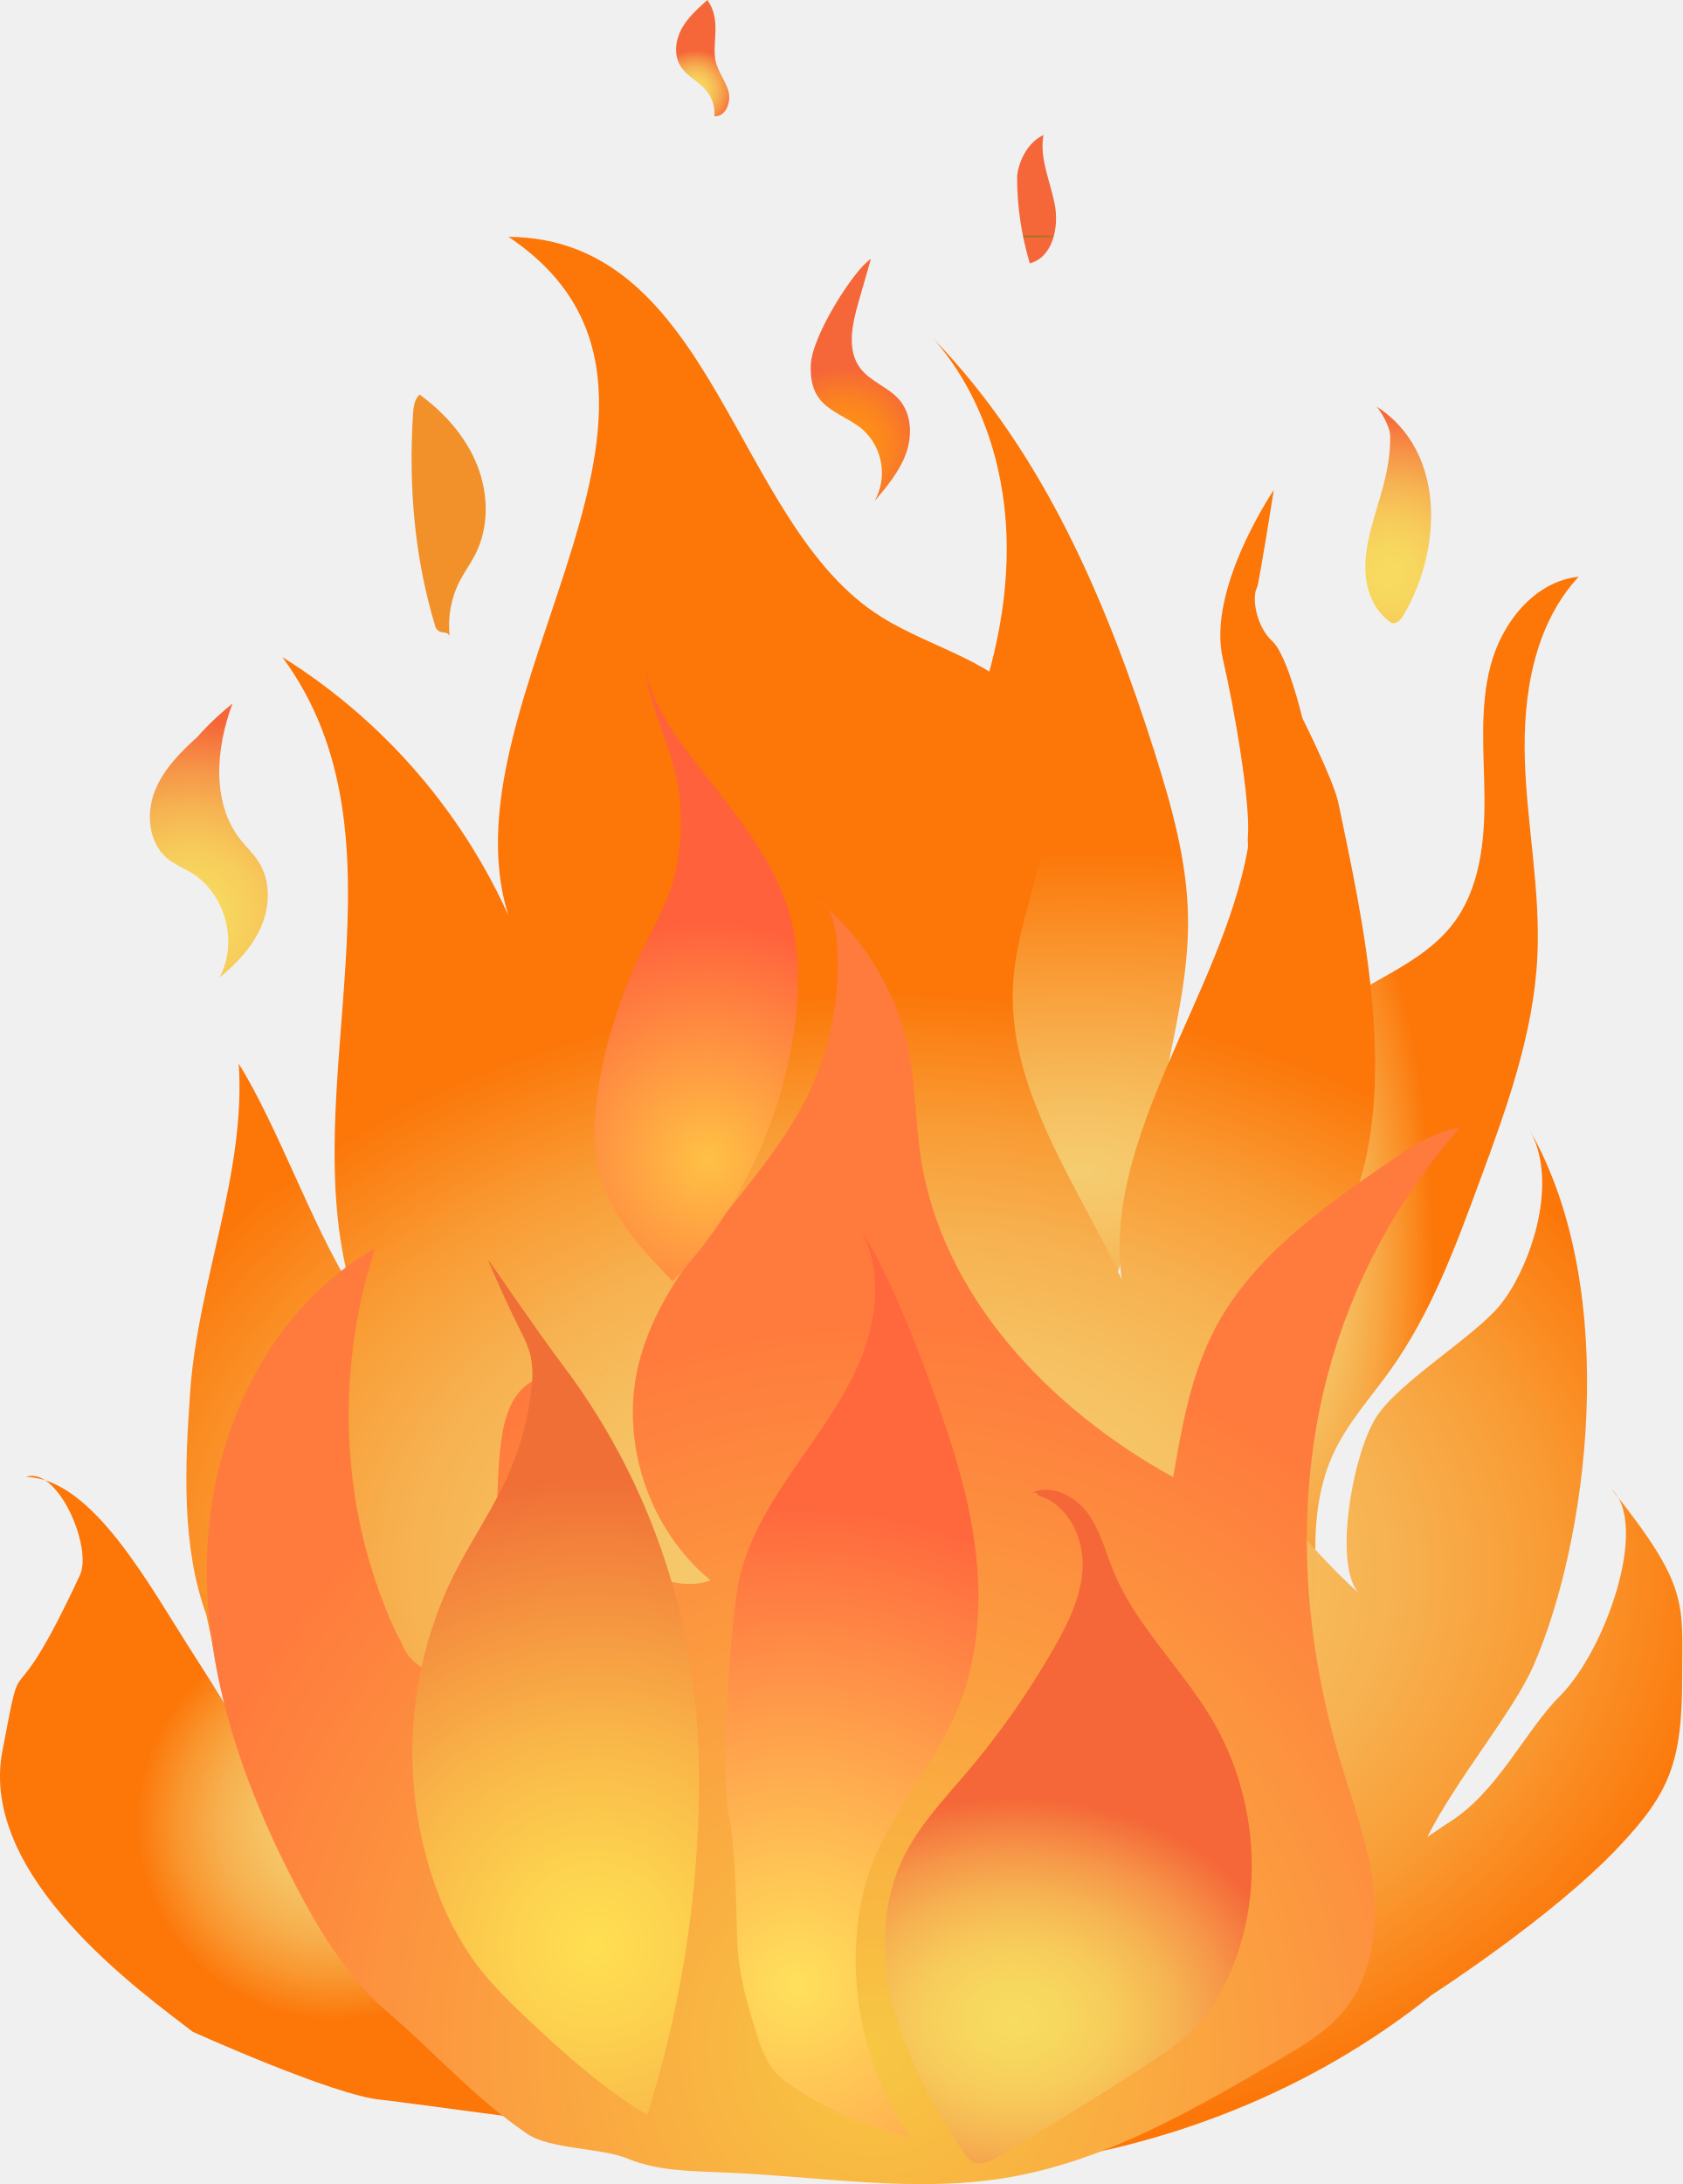
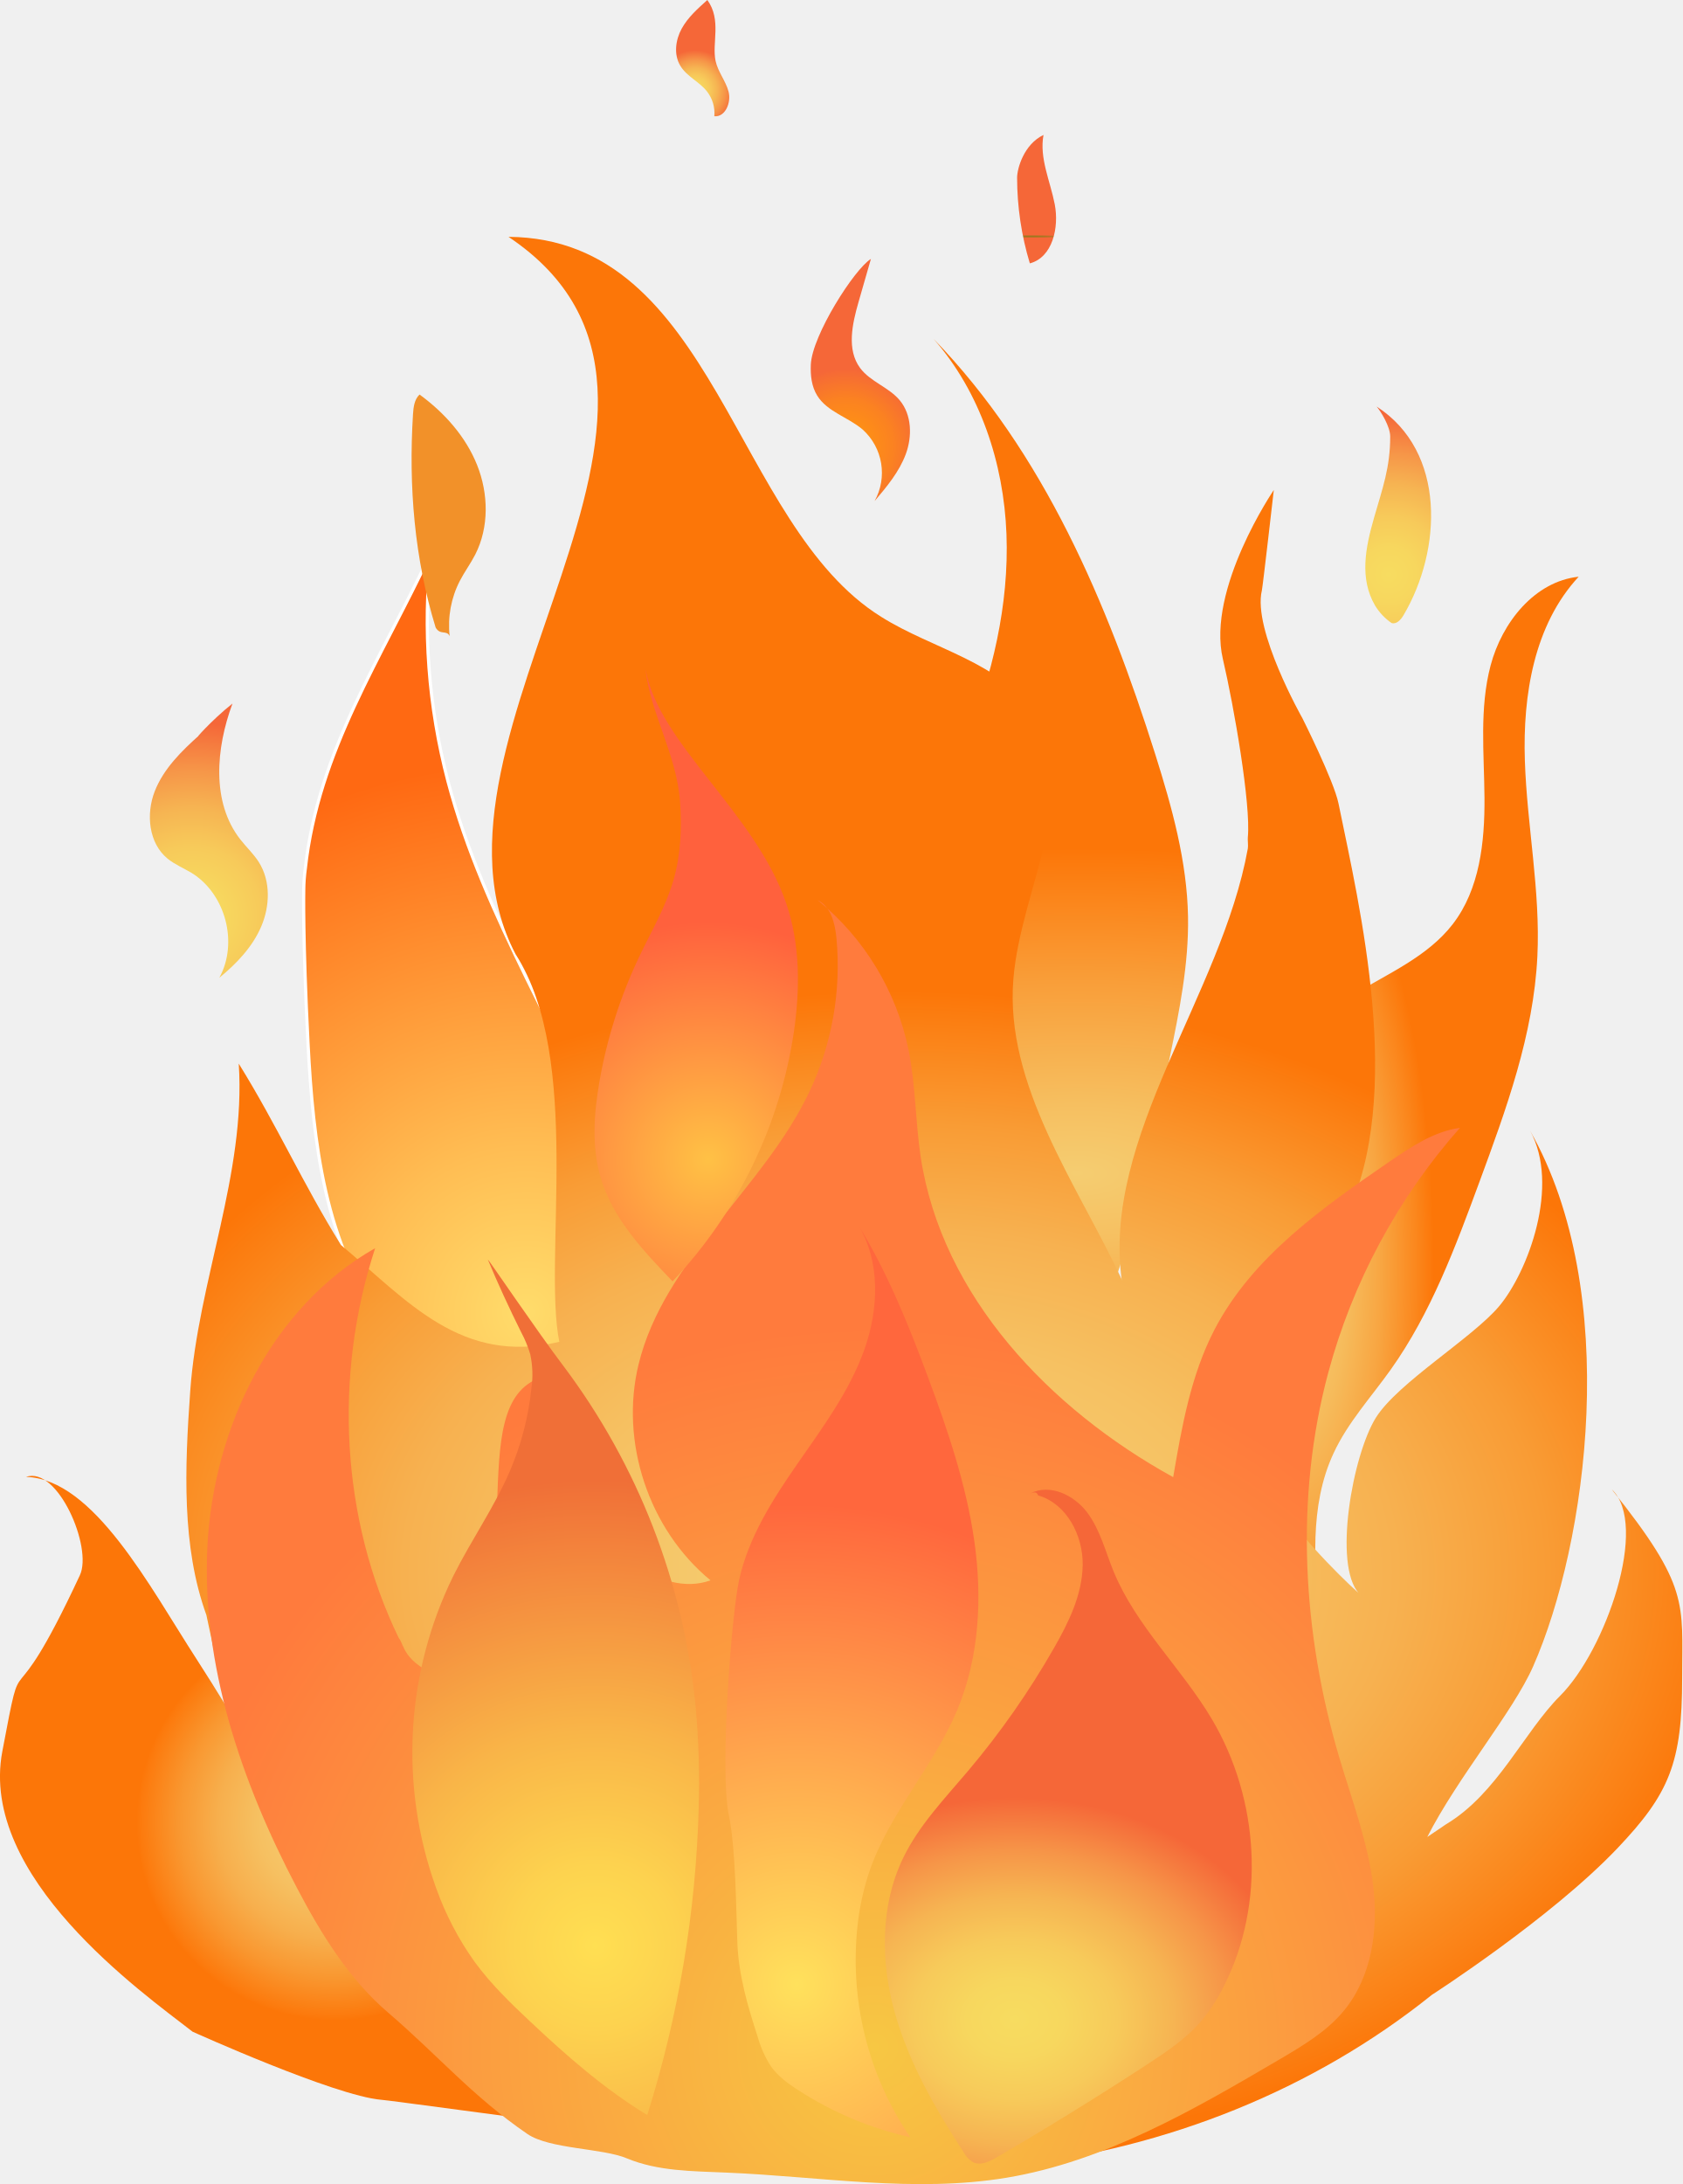
<svg xmlns="http://www.w3.org/2000/svg" xmlns:xlink="http://www.w3.org/1999/xlink" viewBox="0 0 528.4 685.71">
  <defs>
-     <radialGradient id="radial-gradient" cx="965.38" cy="550.02" r="243.09" gradientTransform="translate(0 286.5) scale(1 0.42)" gradientUnits="userSpaceOnUse">
-       <stop offset="0" stop-color="#f5cd71" />
-       <stop offset="0.2" stop-color="#f6c061" />
-       <stop offset="0.59" stop-color="#f99e39" />
-       <stop offset="1" stop-color="#fc7608" />
-     </radialGradient>
-     <radialGradient id="radial-gradient-2" cx="1034.65" cy="546.62" r="42.91" gradientTransform="translate(0 -1223.87) scale(1 3.24)" gradientUnits="userSpaceOnUse">
+     <radialGradient id="radial-gradient" cx="1034.65" cy="546.62" r="42.91" gradientTransform="translate(0 -1223.87) scale(1 3.24)" gradientUnits="userSpaceOnUse">
      <stop offset="0" stop-color="#f5cd71" />
      <stop offset="0.17" stop-color="#f5c86b" />
      <stop offset="0.38" stop-color="#f6bb5b" />
      <stop offset="0.62" stop-color="#f8a541" />
      <stop offset="0.87" stop-color="#fb871d" />
      <stop offset="1" stop-color="#fc7608" />
    </radialGradient>
-     <radialGradient id="radial-gradient-3" cx="732.27" cy="721.23" r="62.19" gradientUnits="userSpaceOnUse">
+     <radialGradient id="radial-gradient-2" cx="965.38" cy="550.02" r="243.09" gradientTransform="translate(0 286.5) scale(1 0.42)" gradientUnits="userSpaceOnUse">
+       <stop offset="0" stop-color="#f5cd71" />
+       <stop offset="0.2" stop-color="#f6c061" />
+       <stop offset="0.59" stop-color="#f99e39" />
+       <stop offset="1" stop-color="#fc7608" />
+     </radialGradient>
+     <radialGradient id="radial-gradient-3" cx="792.46" cy="561.15" r="172.36" gradientUnits="userSpaceOnUse">
+       <stop offset="0" stop-color="#ffdc6b" />
+       <stop offset="0.3" stop-color="#ffbd53" />
+       <stop offset="0.95" stop-color="#ff6f17" />
+       <stop offset="1" stop-color="#ff6912" />
+     </radialGradient>
+     <radialGradient id="radial-gradient-4" cx="732.27" cy="721.23" r="62.19" gradientUnits="userSpaceOnUse">
      <stop offset="0" stop-color="#f5cd71" />
      <stop offset="0.2" stop-color="#f5ca6d" />
      <stop offset="0.39" stop-color="#f6c061" />
      <stop offset="0.59" stop-color="#f7af4d" />
      <stop offset="0.78" stop-color="#f99831" />
      <stop offset="0.98" stop-color="#fc7a0d" />
      <stop offset="1" stop-color="#fc7608" />
    </radialGradient>
-     <radialGradient id="radial-gradient-4" cx="909.85" cy="657.78" r="264.37" gradientTransform="translate(0 188.78) scale(1 0.69)" gradientUnits="userSpaceOnUse">
+     <radialGradient id="radial-gradient-5" cx="909.85" cy="657.78" r="264.37" gradientTransform="translate(0 188.78) scale(1 0.69)" gradientUnits="userSpaceOnUse">
      <stop offset="0" stop-color="#f5cd71" />
      <stop offset="0.21" stop-color="#f5ca6d" />
      <stop offset="0.4" stop-color="#f6c162" />
      <stop offset="0.59" stop-color="#f7b150" />
      <stop offset="0.77" stop-color="#f99c35" />
      <stop offset="0.94" stop-color="#fb8014" />
      <stop offset="1" stop-color="#fc7608" />
    </radialGradient>
-     <radialGradient id="radial-gradient-5" cx="901.77" cy="791.9" r="226.23" gradientUnits="userSpaceOnUse">
+     <radialGradient id="radial-gradient-6" cx="901.77" cy="791.9" r="226.23" gradientUnits="userSpaceOnUse">
      <stop offset="0" stop-color="#f7c743" />
      <stop offset="1" stop-color="#ff7b3d" />
    </radialGradient>
-     <radialGradient id="radial-gradient-6" cx="849.56" cy="513.1" r="74.58" gradientUnits="userSpaceOnUse">
-       <stop offset="0" stop-color="#ffc145" />
-       <stop offset="1" stop-color="#ff613d" />
-     </radialGradient>
-     <radialGradient id="radial-gradient-7" cx="814.08" cy="759.97" r="146.16" gradientUnits="userSpaceOnUse">
-       <stop offset="0" stop-color="#ffdf52" />
-       <stop offset="0.17" stop-color="#fdd34f" />
-       <stop offset="0.46" stop-color="#f9b548" />
-       <stop offset="0.85" stop-color="#f3833c" />
-       <stop offset="1" stop-color="#f06f37" />
-     </radialGradient>
-     <radialGradient id="radial-gradient-8" cx="945.87" cy="782.06" r="89.24" gradientTransform="translate(0 173.11) scale(1 0.78)" gradientUnits="userSpaceOnUse">
+     <radialGradient id="radial-gradient-7" cx="945.87" cy="782.06" r="89.24" gradientTransform="translate(0 173.11) scale(1 0.78)" gradientUnits="userSpaceOnUse">
      <stop offset="0" stop-color="#f7dc60" />
      <stop offset="0.17" stop-color="#f7d75e" />
      <stop offset="0.36" stop-color="#f7ca5a" />
      <stop offset="0.56" stop-color="#f6b452" />
      <stop offset="0.76" stop-color="#f69548" />
      <stop offset="0.97" stop-color="#f56d3a" />
      <stop offset="1" stop-color="#f56738" />
    </radialGradient>
-     <radialGradient id="radial-gradient-9" cx="877.44" cy="772.13" r="150.81" gradientUnits="userSpaceOnUse">
+     <radialGradient id="radial-gradient-8" cx="877.44" cy="772.13" r="150.81" gradientUnits="userSpaceOnUse">
      <stop offset="0" stop-color="#ffe15c" />
      <stop offset="1" stop-color="#ff673d" />
    </radialGradient>
-     <radialGradient id="radial-gradient-10" cx="687.36" cy="436.7" r="60.71" gradientTransform="matrix(1, 0, 0, 1, 0, 0)" xlink:href="#radial-gradient-8" />
-     <radialGradient id="radial-gradient-11" cx="1063.3" cy="329.48" r="50.39" gradientTransform="matrix(1, 0, 0, 1, 0, 0)" xlink:href="#radial-gradient-8" />
-     <radialGradient id="radial-gradient-12" cx="892.82" cy="289.3" r="24.45" gradientUnits="userSpaceOnUse">
-       <stop offset="0" stop-color="#ff9412" />
-       <stop offset="0.29" stop-color="#fe8f16" />
-       <stop offset="0.61" stop-color="#fb8221" />
-       <stop offset="0.94" stop-color="#f66c34" />
-       <stop offset="1" stop-color="#f56738" />
+     <radialGradient id="radial-gradient-9" cx="849.56" cy="513.1" r="74.58" gradientUnits="userSpaceOnUse">
+       <stop offset="0" stop-color="#ffc145" />
+       <stop offset="1" stop-color="#ff613d" />
    </radialGradient>
-     <radialGradient id="radial-gradient-13" cx="845.42" cy="177.41" r="12.55" gradientTransform="matrix(1, 0, 0, 1, 0, 0)" xlink:href="#radial-gradient-8" />
-     <radialGradient id="radial-gradient-14" cx="950.93" cy="222.71" r="11.12" gradientTransform="translate(0 214.44) scale(1 0.04)" gradientUnits="userSpaceOnUse">
+     <radialGradient id="radial-gradient-10" cx="814.08" cy="759.97" r="146.16" gradientUnits="userSpaceOnUse">
+       <stop offset="0" stop-color="#ffdf52" />
+       <stop offset="0.17" stop-color="#fdd34f" />
+       <stop offset="0.46" stop-color="#f9b548" />
+       <stop offset="0.85" stop-color="#f3833c" />
+       <stop offset="1" stop-color="#f06f37" />
+     </radialGradient>
+     <radialGradient id="radial-gradient-11" cx="845.42" cy="177.41" r="12.55" gradientTransform="matrix(1, 0, 0, 1, 0, 0)" xlink:href="#radial-gradient-7" />
+     <radialGradient id="radial-gradient-12" cx="950.93" cy="222.71" r="11.12" gradientTransform="translate(0 214.44) scale(1 0.04)" gradientUnits="userSpaceOnUse">
      <stop offset="0" stop-color="#9c781f" />
      <stop offset="0.2" stop-color="#a17720" />
      <stop offset="0.42" stop-color="#ae7524" />
      <stop offset="0.65" stop-color="#c4702a" />
      <stop offset="0.88" stop-color="#e36a33" />
      <stop offset="1" stop-color="#f56738" />
    </radialGradient>
+     <radialGradient id="radial-gradient-13" cx="892.82" cy="289.3" r="24.45" gradientUnits="userSpaceOnUse">
+       <stop offset="0" stop-color="#ff9412" />
+       <stop offset="0.29" stop-color="#fe8f16" />
+       <stop offset="0.61" stop-color="#fb8221" />
+       <stop offset="0.94" stop-color="#f66c34" />
+       <stop offset="1" stop-color="#f56738" />
+     </radialGradient>
+     <radialGradient id="radial-gradient-14" cx="687.36" cy="436.7" r="60.71" gradientTransform="matrix(1, 0, 0, 1, 0, 0)" xlink:href="#radial-gradient-7" />
+     <radialGradient id="radial-gradient-15" cx="1063.3" cy="329.48" r="50.39" gradientTransform="matrix(1, 0, 0, 1, 0, 0)" xlink:href="#radial-gradient-7" />
  </defs>
-   <g id="background">
-     <path d="M911.45,447.55c-1.56-23,10.48-44.38,19.07-65.78,8.29-20.64,13.6-42.76,12.75-65s-8.22-44.57-22.9-61.27C955,291.2,975,338.5,990,385.94c5.24,16.62,10,33.65,10.29,51.07.25,14.85-2.74,29.54-5.73,44.08-6,29.41-12.11,59-23.15,86.93a270.07,270.07,0,0,1-58.89-107.9Z" transform="translate(-627.19 -149.11)" fill="url(#radial-gradient)" />
-     <path d="M1052.15,461.42c11-6.7,23.38-11.95,31.24-22.11,8.52-11,10.1-25.81,10-39.73s-1.64-28.1,1.93-41.56,13.81-26.38,27.65-27.84c-14,15.08-17.57,37.13-16.9,57.69s4.93,41,3.93,61.52c-1.18,24.48-9.76,47.92-18.24,70.92-7.52,20.4-15.19,41.06-27.79,58.78-6.18,8.69-13.54,16.67-18,26.34-7.69,16.56-6,35.75-4.19,53.92a224,224,0,0,1-37.23-81.91c-4.94-21.73-6.47-45.12,1.83-65.8,6.31-15.74,17.94-28.86,31.1-39.56Z" transform="translate(-627.19 -149.11)" fill="url(#radial-gradient-2)" />
-     <path d="M687.67,787c-15.81-12.27-67.21-48.61-59.75-88,7.14-37.69,1-5.2,24.36-55.32,4.07-8.72-7-34.35-16.9-30.87,21.26.69,38.79,34.43,53.54,57.21,26.29,40.6,30.08,58.9,86.91,92.06,10.87,6.34,108.47,53.85,116.77,63.3,3,3.47-140.72-16.65-145.66-17C732.32,807.18,687.67,787,687.67,787Z" transform="translate(-627.19 -149.11)" fill="url(#radial-gradient-3)" />
+   <g id="background4">
+     <path d="M1052.15,461.42c11-6.7,23.38-11.95,31.24-22.11,8.52-11,10.1-25.81,10-39.73s-1.64-28.1,1.93-41.56,13.81-26.38,27.65-27.84c-14,15.08-17.57,37.13-16.9,57.69s4.93,41,3.93,61.52c-1.18,24.48-9.76,47.92-18.24,70.92-7.52,20.4-15.19,41.06-27.79,58.78-6.18,8.69-13.54,16.67-18,26.34-7.69,16.56-6,35.75-4.19,53.92a224,224,0,0,1-37.23-81.91c-4.94-21.73-6.47-45.12,1.83-65.8,6.31-15.74,17.94-28.86,31.1-39.56Z" transform="translate(-627.19 -149.11)" fill="url(#radial-gradient)" />
+   </g>
+   <g id="background3">
+     <path d="M911.45,447.55c-1.56-23,10.48-44.38,19.07-65.78,8.29-20.64,13.6-42.76,12.75-65s-8.22-44.57-22.9-61.27C955,291.2,975,338.5,990,385.94c5.24,16.62,10,33.65,10.29,51.07.25,14.85-2.74,29.54-5.73,44.08-6,29.41-12.11,59-23.15,86.93a270.07,270.07,0,0,1-58.89-107.9Z" transform="translate(-627.19 -149.11)" fill="url(#radial-gradient-2)" />
+   </g>
+   <g id="background2">
+     <path d="M723.93,476.79c1.58,30.85,5.26,63.42,23.92,88,7,9.29,16.83,17.44,28.42,18.62,13.09,1.33,25.38-6.39,35.13-15.21,5.47-4.94,10.66-10.54,13.13-17.48,3.88-10.92.35-23-3.82-33.8-16-41.57-41.5-79.46-52.84-122.53a197.9,197.9,0,0,1-5.32-71.84c-15.78,33.68-35.41,62.29-39.48,99.26a52.1,52.1,0,0,0-.49,6.64S722.23,443.71,723.93,476.79Z" transform="translate(-627.19 -149.11)" stroke="#fff" stroke-miterlimit="10" fill="url(#radial-gradient-3)" />
+   </g>
+   <g id="background1">
+     <path d="M687.67,787c-15.81-12.27-67.21-48.61-59.75-88,7.14-37.69,1-5.2,24.36-55.32,4.07-8.72-7-34.35-16.9-30.87,21.26.69,38.79,34.43,53.54,57.21,26.29,40.6,30.08,58.9,86.91,92.06,10.87,6.34,108.47,53.85,116.77,63.3,3,3.47-140.72-16.65-145.66-17C732.32,807.18,687.67,787,687.67,787Z" transform="translate(-627.19 -149.11)" fill="url(#radial-gradient-4)" />
  </g>
  <g id="main">
-     <path d="M979.51,551.34c-6.37-45.32,31.29-89.83,39.56-135.83.16-.86-.08-2.63,0-3.5,1-10.34-4.36-41.15-7.84-56-5.15-22,16-53.06,16-53.06s-4.67,29.49-5.25,30.54c-1.82,3.28-.18,12.46,4.75,16.91,4.78,4.32,9.47,24.19,9.47,24.19s9.88,19.64,11.34,26.76c6.65,32.52,20.84,91.48,2.39,129.77-6.76,14-22.53,27.22-22.53,58.12,0,10.39-2.81,20.36,3.91,34.6,3.66,7.76,22.42,25.72,22.87,25.59H1054c-8.2-8.85-2.06-43.48,5.3-55.24,6.93-11,30.33-25,38.72-35,9-10.73,19.24-37.88,9.64-55.16,29,50.93,18,129.81,1,168.3-6.37,14.41-23.7,34.81-33.24,53.54l5.91-4c16.11-9.63,24.41-28.92,35.82-40.33,14.32-14.32,28-53.7,16.21-64.82,24.5,30.68,22.11,35.56,22.11,59.27,0,26.57-4,36.25-20.34,53.43-20.92,22-58.25,46-58.25,46-74.71,60-184.31,72.64-270.73,31.31-39.7-19-75-49.73-95.22-88.35a159.41,159.41,0,0,1-12.39-31l-.14-1.31L692,656.16c-7.79-21.47-6.8-46-5.07-70.28,2.45-34.55,17.53-68.27,15.24-102.82,12.21,19.69,22.89,50.39,35.1,70.08-17.72-63.45,20.69-140.66-21.43-197.74a186.16,186.16,0,0,1,75.27,91.3c-36.09-68.78,73.23-171.4-4.23-223.23,64.9.46,70.56,90.4,117.06,119.31C920.19,353,941.6,357,952,373.13c15.53,24.09-4.22,54.77-6.56,83.34-2.75,33.45,20.09,64.54,33.94,94.14Z" transform="translate(-627.19 -149.11)" fill="url(#radial-gradient-4)" />
+     <path d="M979.51,551.34c-6.37-45.32,31.29-89.83,39.56-135.83.16-.86-.08-2.63,0-3.5,1-10.34-4.36-41.15-7.84-56-5.15-22,16-53.06,16-53.06s-3.47,30.38-3.75,31.54c-3,12.38,12.72,40.1,12.72,40.1s9.88,19.64,11.34,26.76c6.65,32.52,20.84,91.48,2.39,129.77-6.76,14-22.53,27.22-22.53,58.12,0,10.39-2.81,20.36,3.91,34.6,3.66,7.76,22.42,25.72,22.87,25.59H1054c-8.2-8.85-2.06-43.48,5.3-55.24,6.93-11,30.33-25,38.72-35,9-10.73,19.24-37.88,9.64-55.16,29,50.93,18,129.81,1,168.3-6.37,14.41-23.7,34.81-33.24,53.54l5.91-4c16.11-9.63,24.41-28.92,35.82-40.33,14.32-14.32,28-53.7,16.21-64.82,24.5,30.68,22.11,35.56,22.11,59.27,0,26.57-4,36.25-20.34,53.43-20.92,22-58.25,46-58.25,46-74.71,60-184.31,72.64-270.73,31.31-39.7-19-75-49.73-95.22-88.35a159.41,159.41,0,0,1-12.39-31l-.14-1.31L692,656.16c-7.79-21.47-6.8-46-5.07-70.28,2.45-34.55,17.53-68.27,15.24-102.82,12.21,19.69,19.89,37.25,32.1,56.94,20.81,17.43,37.73,37.82,68.57,30.4-5.17-25.9,7.4-88.95-13.73-121.7-36.09-68.78,75.23-173.4-2.23-225.23,64.9.46,70.56,90.4,117.06,119.31C920.19,353,941.6,357,952,373.13c15.53,24.09-4.22,54.77-6.56,83.34-2.75,33.45,20.09,64.54,33.94,94.14Z" transform="translate(-627.19 -149.11)" fill="url(#radial-gradient-5)" />
  </g>
  <g id="middle">
-     <path d="M752.43,663.41C734.13,625.68,732,580.84,745,541c-32.48,18.43-50.78,56.26-52.67,93.55s10.64,74,28,107.09c7.58,14.47,16.32,28.71,28.73,39.35,15.88,13.63,26.51,26.33,43.78,38.14,7,4.76,23.45,4.39,31.23,7.64,9.76,4.07,20.65,4,31.22,4.47,29.37,1.2,59,6.43,88,1.61,30.91-5.14,58.71-21.29,85.73-37.15,7.3-4.29,14.76-8.71,20.16-15.22,8.83-10.65,10.93-25.54,9.26-39.27s-6.64-26.8-10.58-40.06c-11.63-39.15-14.12-81.48-3.57-120.93a191.09,191.09,0,0,1,41.39-77c-8.21,1.13-15.37,6-22.2,10.65-21.11,14.51-43,29.92-54.85,52.64-7.44,14.31-10.29,30.49-13,46.38-38.74-21.31-72.65-56.78-79.29-100.5-1.68-11.12-1.58-22.47-3.79-33.49A82,82,0,0,0,884,431.74c4.17,2.05,5.44,7.33,5.88,11.95a92.59,92.59,0,0,1-8.48,48.16c-14.55,30.63-45.64,52.7-53.67,85.64-5.94,24.4,3.2,51.84,22.6,67.8-8,2.91-17.18,0-23.68-5.45s-16.74-7.11-20.34-14.8c-6.42-13.72-11.21-23.07-9.09-43.49-26,8.57-.82,66.08-31.07,94.34C753.55,671,754.24,665.54,752.43,663.41Z" transform="translate(-627.19 -149.11)" fill="url(#radial-gradient-5)" />
+     <path d="M752.43,663.41C734.13,625.68,732,580.84,745,541c-32.48,18.43-50.78,56.26-52.67,93.55s10.64,74,28,107.09c7.58,14.47,16.32,28.71,28.73,39.35,15.88,13.63,26.51,26.33,43.78,38.14,7,4.76,23.45,4.39,31.23,7.64,9.76,4.07,20.65,4,31.22,4.47,29.37,1.2,59,6.43,88,1.61,30.91-5.14,58.71-21.29,85.73-37.15,7.3-4.29,14.76-8.71,20.16-15.22,8.83-10.65,10.93-25.54,9.26-39.27s-6.64-26.8-10.58-40.06c-11.63-39.15-14.12-81.48-3.57-120.93a191.09,191.09,0,0,1,41.39-77c-8.21,1.13-15.37,6-22.2,10.65-21.11,14.51-43,29.92-54.85,52.64-7.44,14.31-10.29,30.49-13,46.38-38.74-21.31-72.65-56.78-79.29-100.5-1.68-11.12-1.58-22.47-3.79-33.49A82,82,0,0,0,884,431.74c4.17,2.05,5.44,7.33,5.88,11.95a92.59,92.59,0,0,1-8.48,48.16c-14.55,30.63-45.64,52.7-53.67,85.64-5.94,24.4,3.2,51.84,22.6,67.8-8,2.91-17.18,0-23.68-5.45s-16.74-7.11-20.34-14.8c-6.42-13.72-11.21-23.07-9.09-43.49-26,8.57-.82,66.08-31.07,94.34C753.55,671,754.24,665.54,752.43,663.41Z" transform="translate(-627.19 -149.11)" fill="url(#radial-gradient-6)" />
  </g>
-   <g id="front">
-     <path d="M829.92,359.19c4.08,23.48,34.44,44.89,44.21,73.62,4.34,12.76,4.34,26.63,2.42,40a145.12,145.12,0,0,1-38.14,78.6c-9.22-9.59-18.75-19.7-22.54-32.45-2.88-9.63-2.19-20-.49-29.89a151.63,151.63,0,0,1,12.7-39.89c3.75-7.82,8.2-15.39,10.61-23.72,2.29-7.92,2.66-16.29,2.08-24.51C839.73,386,831.45,373.18,829.92,359.19Z" transform="translate(-627.19 -149.11)" fill="url(#radial-gradient-6)" />
-     <path d="M804.24,578.13A211.6,211.6,0,0,1,845.62,684.6a263.35,263.35,0,0,1,1,32,352.71,352.71,0,0,1-16.16,96.57C817,805,805.14,794.57,793.7,783.82c-6.22-5.83-12.37-11.81-17.41-18.69A94.49,94.49,0,0,1,764.19,742a125.51,125.51,0,0,1,5.46-98.29c5.56-11.11,12.79-21.37,17.69-32.78A89.23,89.23,0,0,0,794.08,585a30.08,30.08,0,0,0-.38-10.75,36.39,36.39,0,0,0-2.86-6.9c-3.65-7.36-7.31-15.23-10.47-22.84C780.55,544.45,795.81,567,804.24,578.13Z" transform="translate(-627.19 -149.11)" fill="url(#radial-gradient-7)" />
-     <path d="M953.21,618.62c8.93,2.57,14.13,12.53,14,21.83s-4.38,18-9,26.06a258.22,258.22,0,0,1-27.07,38.7c-7.39,8.73-15.46,17.13-20.4,27.43-7.12,14.83-7,32.37-2.59,48.22s12.77,30.3,21.73,44.09a8,8,0,0,0,2.84,3c2.38,1.2,5.19-.15,7.49-1.5q24-14,47.32-29.22c5.87-3.84,11.78-7.8,16.43-13a54.38,54.38,0,0,0,7.51-11.39c13.28-26,11.23-58.82-3.71-84-9.49-16-23.71-29.08-30.8-46.23-2.6-6.31-4.24-13.16-8.33-18.62s-11.75-9.16-17.82-6C951.8,617.65,952.77,617.33,953.21,618.62Z" transform="translate(-627.19 -149.11)" fill="url(#radial-gradient-8)" />
-     <path d="M859.28,645.28c2.93-13.44,10.54-25.34,18.38-36.64s16.17-22.53,20.86-35.46,5.28-28.15-2-39.81c9.26,15,15.91,31.44,22.06,48,6.26,16.79,12.08,33.89,14.6,51.63s1.58,36.31-5.31,52.85c-7.38,17.69-21.16,32.29-27.49,50.38A79.78,79.78,0,0,0,896.58,753a99.12,99.12,0,0,0,16.47,67.15,109.05,109.05,0,0,1-35.21-14.81c-3.19-2.06-6.33-4.35-8.53-7.43a34.07,34.07,0,0,1-4.19-9.37c-3.15-9.62-6-19.46-6.37-29.58s-.55-29.94-2.65-39.84C853.11,705,856.94,656,859.28,645.28Z" transform="translate(-627.19 -149.11)" fill="url(#radial-gradient-9)" />
+   <g id="front4">
+     <path d="M953.21,618.62c8.93,2.57,14.13,12.53,14,21.83s-4.38,18-9,26.06a258.22,258.22,0,0,1-27.07,38.7c-7.39,8.73-15.46,17.13-20.4,27.43-7.12,14.83-7,32.37-2.59,48.22s12.77,30.3,21.73,44.09a8,8,0,0,0,2.84,3c2.38,1.2,5.19-.15,7.49-1.5q24-14,47.32-29.22c5.87-3.84,11.78-7.8,16.43-13a54.38,54.38,0,0,0,7.51-11.39c13.28-26,11.23-58.82-3.71-84-9.49-16-23.71-29.08-30.8-46.23-2.6-6.31-4.24-13.16-8.33-18.62s-11.75-9.16-17.82-6C951.8,617.65,952.77,617.33,953.21,618.62Z" transform="translate(-627.19 -149.11)" fill="url(#radial-gradient-7)" />
  </g>
-   <g id="flames">
-     <path d="M689.91,379.82c-5.7,5.09-11.37,10.65-14.14,17.77s-1.9,16.21,4,21.07c2.27,1.86,5.06,3,7.56,4.5,10.69,6.56,14.77,21.95,8.74,32.94,5.41-4.44,10.41-9.67,13.16-16.1s3-14.25-.74-20.18c-1.63-2.6-3.93-4.72-5.82-7.14C693.51,401,695,384,700.2,370,693.44,375.37,687.72,382,689.91,379.82Z" transform="translate(-627.19 -149.11)" fill="url(#radial-gradient-10)" />
+   <g id="front3">
+     <path d="M859.28,645.28c2.93-13.44,10.54-25.34,18.38-36.64s16.17-22.53,20.86-35.46,5.28-28.15-2-39.81c9.26,15,15.91,31.44,22.06,48,6.26,16.79,12.08,33.89,14.6,51.63s1.58,36.31-5.31,52.85c-7.38,17.69-21.16,32.29-27.49,50.38A79.78,79.78,0,0,0,896.58,753a99.12,99.12,0,0,0,16.47,67.15,109.05,109.05,0,0,1-35.21-14.81c-3.19-2.06-6.33-4.35-8.53-7.43a34.07,34.07,0,0,1-4.19-9.37c-3.15-9.62-6-19.46-6.37-29.58s-.55-29.94-2.65-39.84C853.11,705,856.94,656,859.28,645.28Z" transform="translate(-627.19 -149.11)" fill="url(#radial-gradient-8)" />
+   </g>
+   <g id="front2">
+     <path d="M829.92,359.19c4.08,23.48,34.44,44.89,44.21,73.62,4.34,12.76,4.34,26.63,2.42,40a145.12,145.12,0,0,1-38.14,78.6c-9.22-9.59-18.75-19.7-22.54-32.45-2.88-9.63-2.19-20-.49-29.89a151.63,151.63,0,0,1,12.7-39.89c3.75-7.82,8.2-15.39,10.61-23.72,2.29-7.92,2.66-16.29,2.08-24.51C839.73,386,831.45,373.18,829.92,359.19Z" transform="translate(-627.19 -149.11)" fill="url(#radial-gradient-9)" />
+   </g>
+   <g id="front1">
+     <path d="M804.24,578.13A211.6,211.6,0,0,1,845.62,684.6a263.35,263.35,0,0,1,1,32,352.71,352.71,0,0,1-16.16,96.57C817,805,805.14,794.57,793.7,783.82c-6.22-5.83-12.37-11.81-17.41-18.69A94.49,94.49,0,0,1,764.19,742a125.51,125.51,0,0,1,5.46-98.29c5.56-11.11,12.79-21.37,17.69-32.78A89.23,89.23,0,0,0,794.08,585a30.08,30.08,0,0,0-.38-10.75,36.39,36.39,0,0,0-2.86-6.9c-3.65-7.36-7.31-15.23-10.47-22.84C780.55,544.45,795.81,567,804.24,578.13Z" transform="translate(-627.19 -149.11)" fill="url(#radial-gradient-10)" />
+   </g>
+   <g id="flame5">
+     <path d="M849.33,149.11c-3,2.69-6.12,5.46-8.06,9s-2.53,8.12-.45,11.61,6,5,8.4,8.11a11,11,0,0,1,2.3,7.78c3.48.31,5.36-4.35,4.47-7.73s-3.34-6.21-4.07-9.62C850.7,162.64,853.88,155.4,849.33,149.11Z" transform="translate(-627.19 -149.11)" fill="url(#radial-gradient-11)" />
+   </g>
+   <g id="flame4">
+     <path d="M946.61,204.9a93.24,93.24,0,0,0,4,26.9c7.16-1.88,9.23-11.29,7.82-18.56s-4.88-14.48-3.53-21.76C948.75,194.41,946.62,202,946.61,204.9Z" transform="translate(-627.19 -149.11)" fill="url(#radial-gradient-12)" />
+   </g>
+   <g id="flame3">
+     <path d="M881.83,263.57c-.15,3.36.22,6.88,2,9.74,3.15,5.11,9.75,6.78,14.31,10.69a18.28,18.28,0,0,1,3.71,22.44c3.84-4.53,7.74-9.19,9.8-14.75s1.9-12.33-1.89-16.89c-3.44-4.13-9.23-5.82-12.44-10.13-4.29-5.77-2.49-13.85-.5-20.76l3.88-13.5C895.52,233.56,882.23,254.41,881.83,263.57Z" transform="translate(-627.19 -149.11)" fill="url(#radial-gradient-13)" />
+   </g>
+   <g id="flame2">
    <path d="M764,346.13c-6.66-21.65-8.52-44.32-7.11-66.93.14-2.23.43-4.69,2.06-6.22,7.8,5.69,14.5,13.18,18.08,22.15s3.8,19.49-.59,28.09c-1.45,2.83-3.36,5.42-4.83,8.24a30.56,30.56,0,0,0-3.21,17.37C767.48,346.8,765.44,348.67,764,346.13Z" transform="translate(-627.19 -149.11)" fill="#f29129" />
-     <path d="M1059,339.18c-4.91-8.45-3-18.09-.3-27.48s5.08-15.77,5.08-25.54c0-3.14-3-8-4.27-9.41,21.94,14.13,20.52,45.12,8.44,65.54-.82,1.4-2.23,2.95-3.76,2.42A18,18,0,0,1,1059,339.18Z" transform="translate(-627.19 -149.11)" fill="url(#radial-gradient-11)" />
-     <path d="M881.83,263.57c-.15,3.36.22,6.88,2,9.74,3.15,5.11,9.75,6.78,14.31,10.69a18.28,18.28,0,0,1,3.71,22.44c3.84-4.53,7.74-9.19,9.8-14.75s1.9-12.33-1.89-16.89c-3.44-4.13-9.23-5.82-12.44-10.13-4.29-5.77-2.49-13.85-.5-20.76l3.88-13.5C895.52,233.56,882.23,254.41,881.83,263.57Z" transform="translate(-627.19 -149.11)" fill="url(#radial-gradient-12)" />
-     <path d="M849.33,149.11c-3,2.69-6.12,5.46-8.06,9s-2.53,8.12-.45,11.61,6,5,8.4,8.11a11,11,0,0,1,2.3,7.78c3.48.31,5.36-4.35,4.47-7.73s-3.34-6.21-4.07-9.62C850.7,162.64,853.88,155.4,849.33,149.11Z" transform="translate(-627.19 -149.11)" fill="url(#radial-gradient-13)" />
-     <path d="M946.61,204.9a93.24,93.24,0,0,0,4,26.9c7.16-1.88,9.23-11.29,7.82-18.56s-4.88-14.48-3.53-21.76C948.75,194.41,946.62,202,946.61,204.9Z" transform="translate(-627.19 -149.11)" fill="url(#radial-gradient-14)" />
+   </g>
+   <g id="flame1">
+     <path d="M689.91,379.82c-5.7,5.09-11.37,10.65-14.14,17.77s-1.9,16.21,4,21.07c2.27,1.86,5.06,3,7.56,4.5,10.69,6.56,14.77,21.95,8.74,32.94,5.41-4.44,10.41-9.67,13.16-16.1s3-14.25-.74-20.18c-1.63-2.6-3.93-4.72-5.82-7.14C693.51,401,695,384,700.2,370,693.44,375.37,687.72,382,689.91,379.82Z" transform="translate(-627.19 -149.11)" fill="url(#radial-gradient-14)" />
+     <path d="M1059,339.18c-4.91-8.45-3-18.09-.3-27.48s5.08-15.77,5.08-25.54c0-3.14-3-8-4.27-9.41,21.94,14.13,20.52,45.12,8.44,65.54-.82,1.4-2.23,2.95-3.76,2.42A18,18,0,0,1,1059,339.18Z" transform="translate(-627.19 -149.11)" fill="url(#radial-gradient-15)" />
  </g>
</svg>
